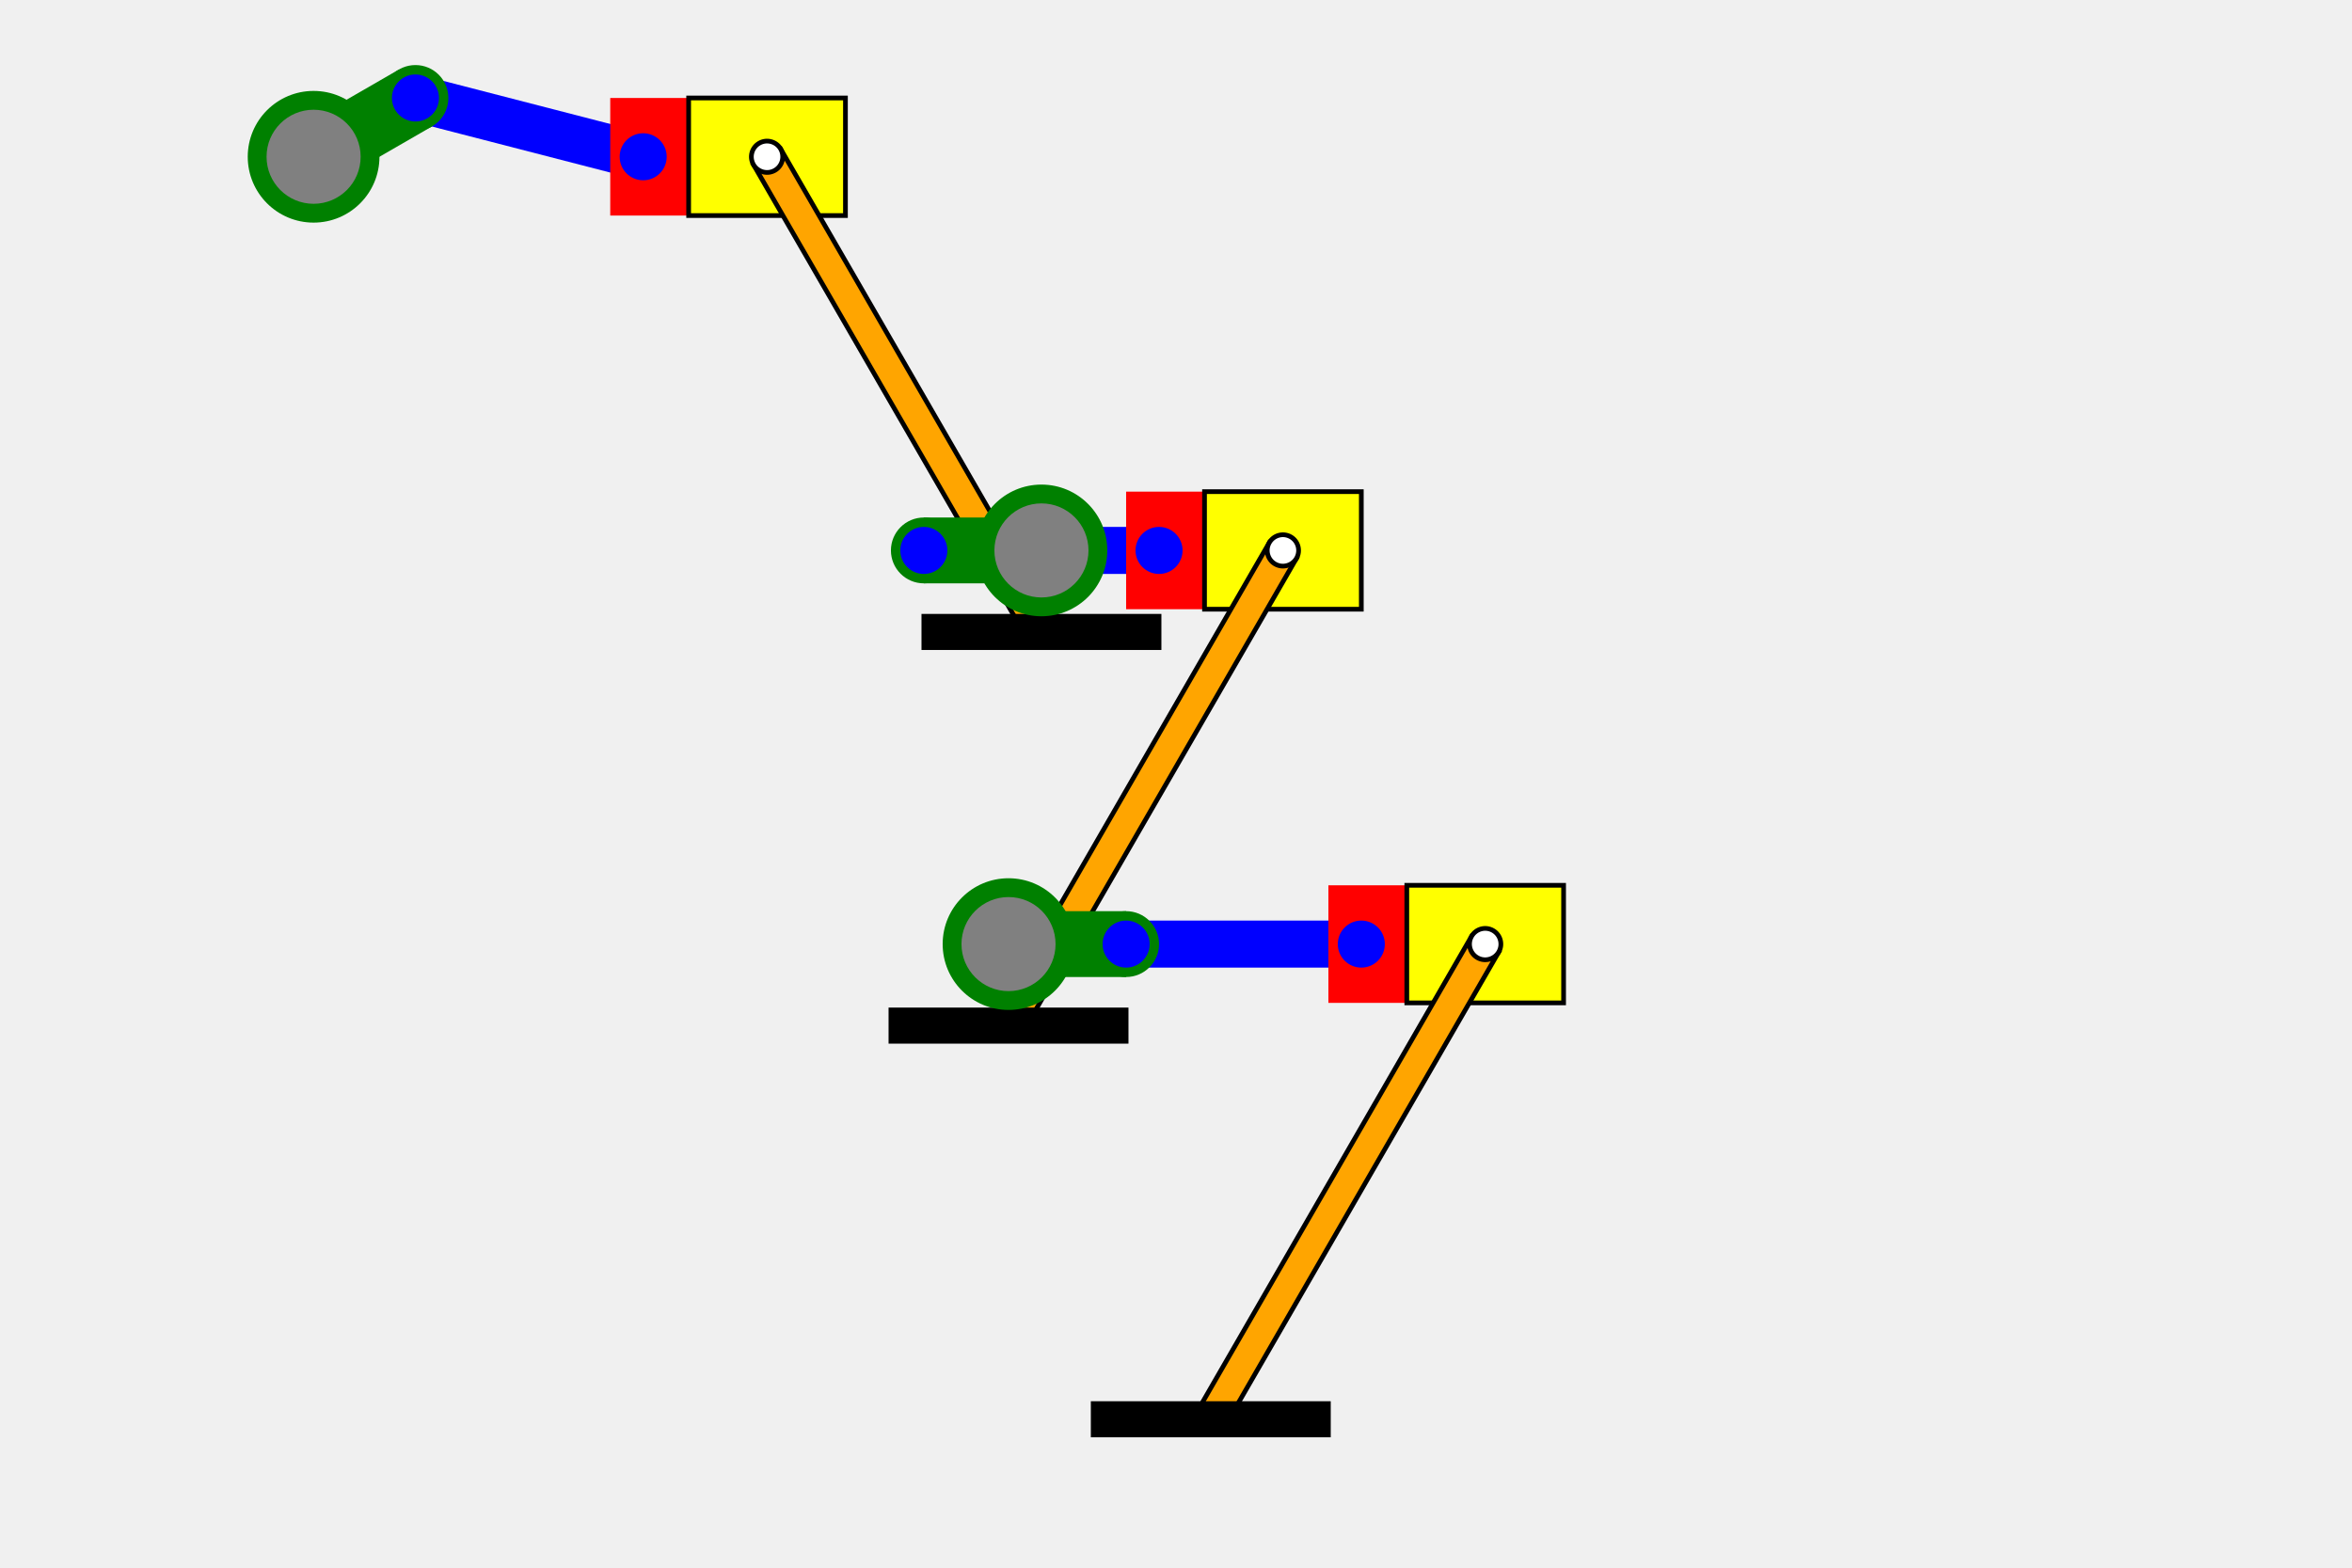
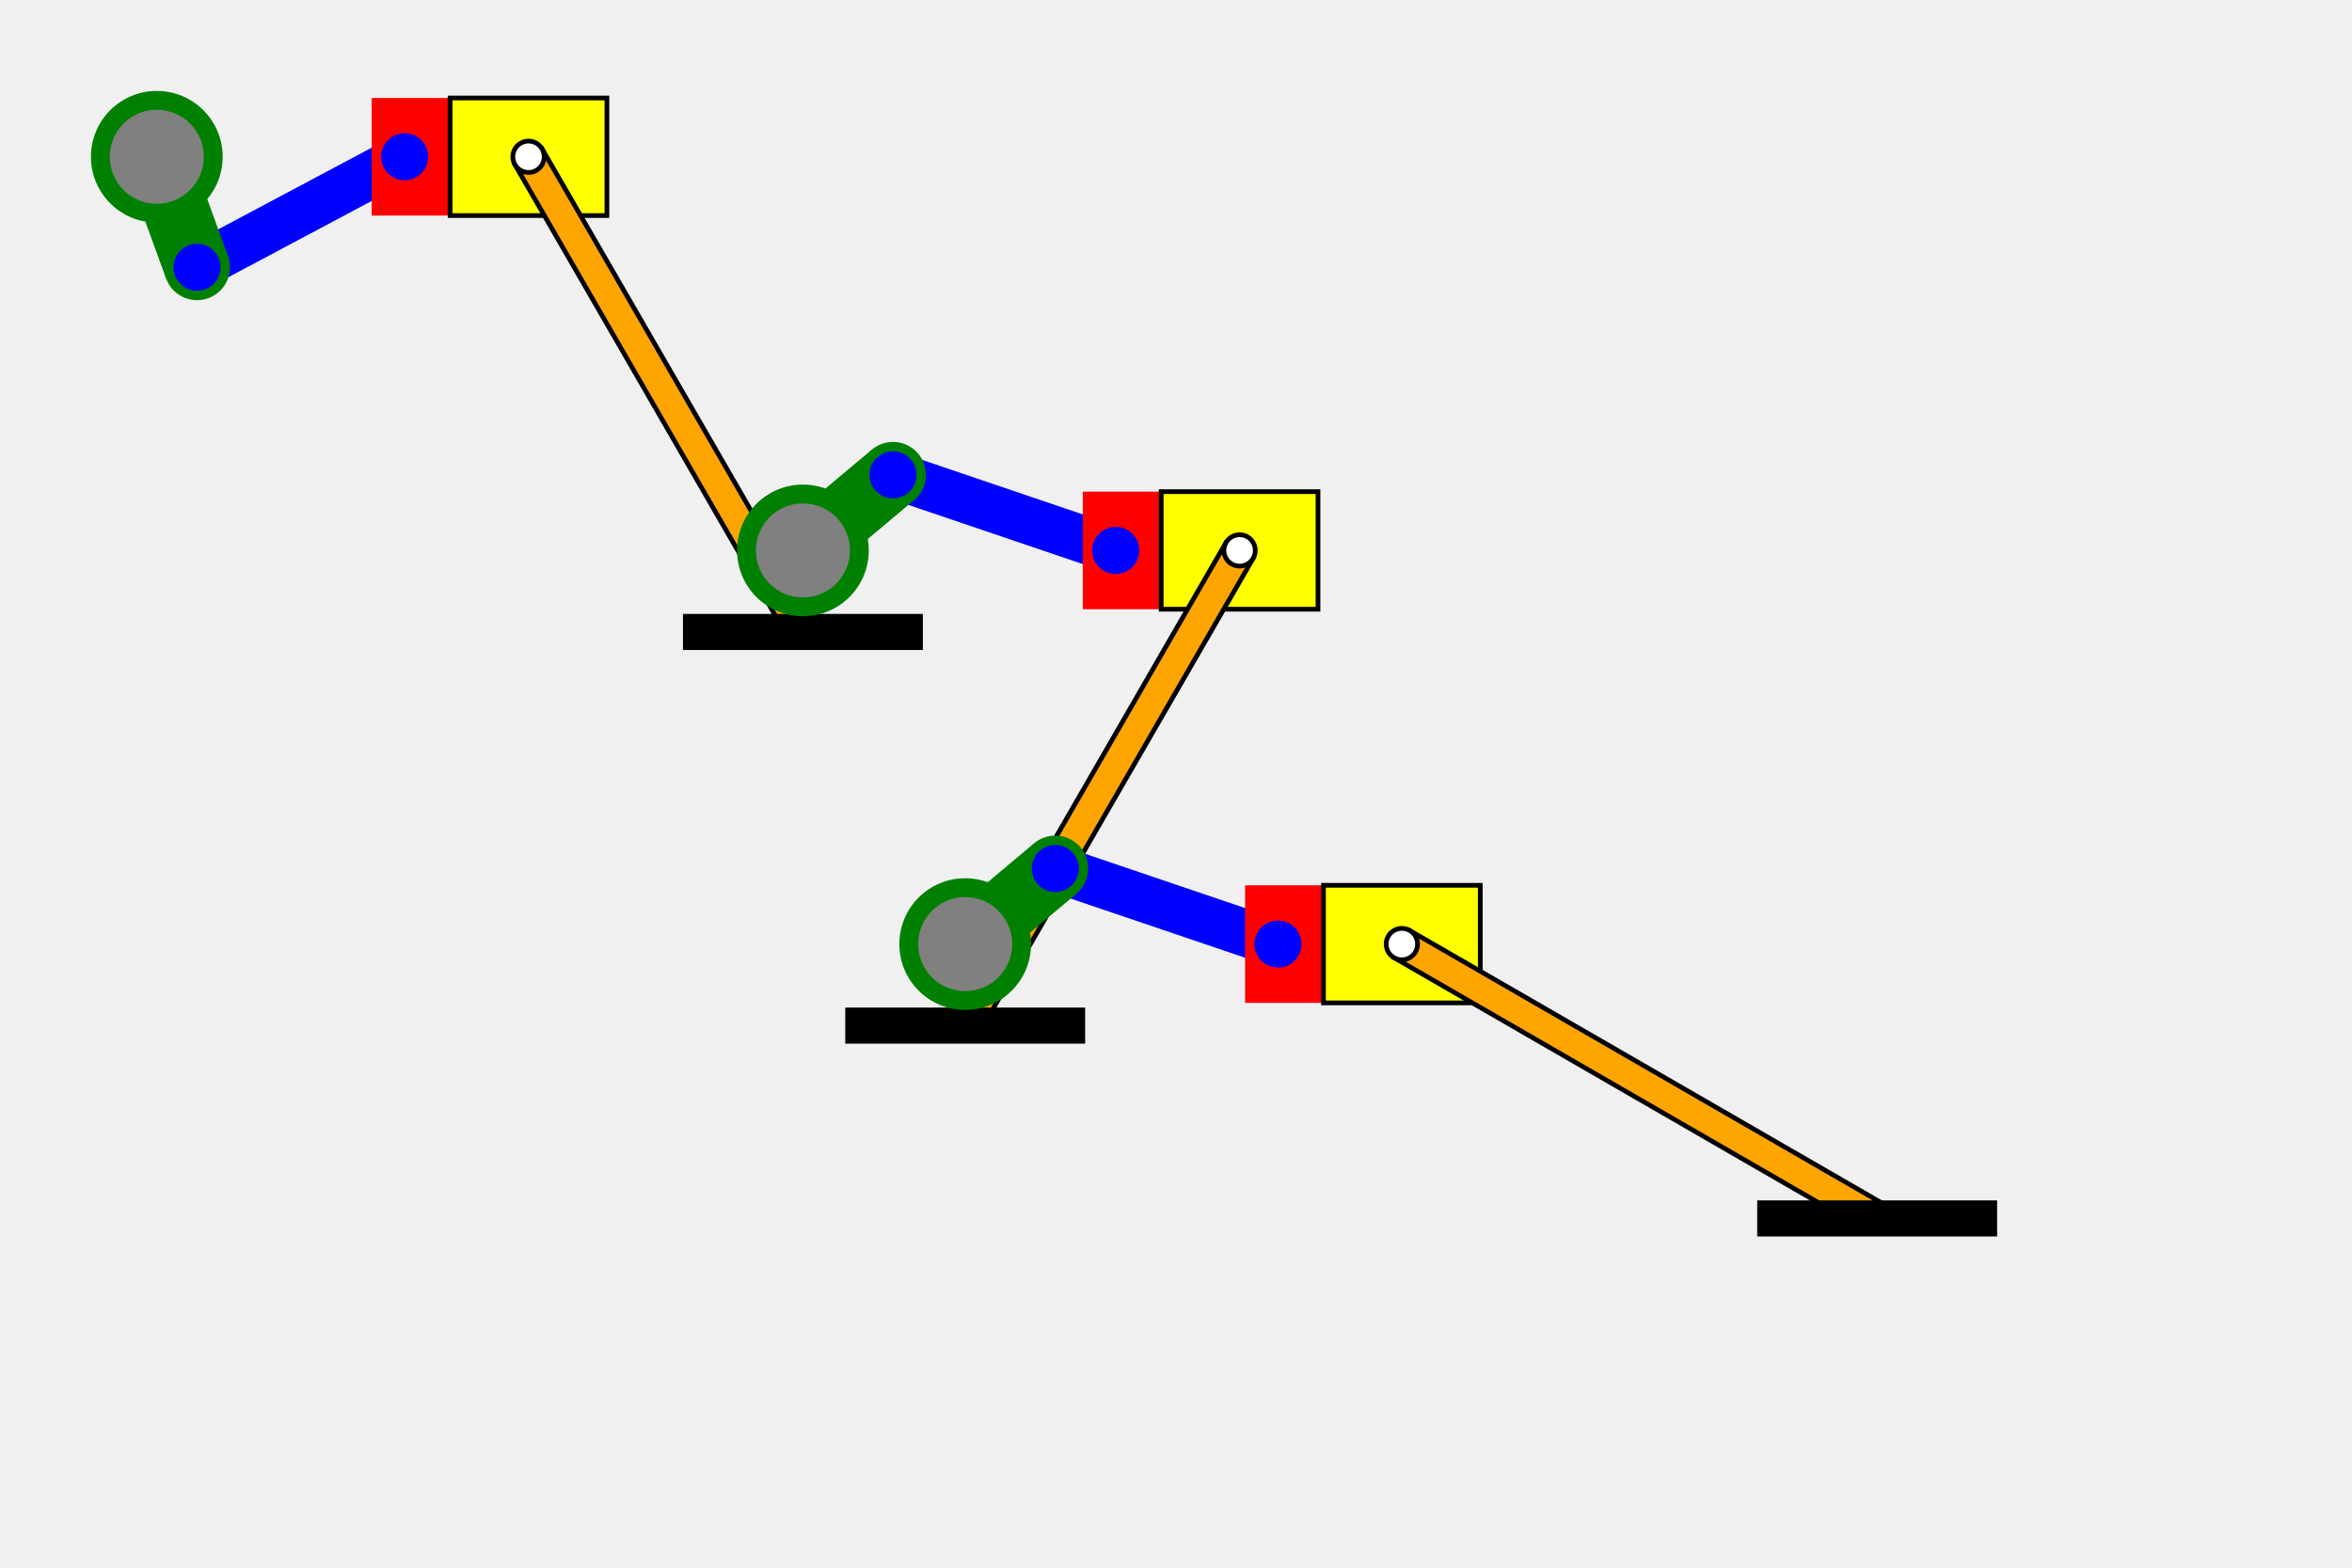
<svg xmlns="http://www.w3.org/2000/svg" style="background-color:white" width="1500" height="1000">
-   <g transform="rotate(-90,200,100)">
-     <rect x="237.5" y="149.952" width="150" height="30" fill="blue" transform="rotate(104.4775,237.5,164.9519)" />
-     <rect x="162.5" y="289.189" width="75" height="50" fill="red" transform="rotate(0,0,0)" />
-     <circle cx="200" cy="100" r="42" fill="green" />
-     <circle cx="237.5" cy="164.952" r="21" fill="green" />
-     <rect x="200" y="79" width="75" height="42" fill="green" transform="rotate(60,200,100)" />
-     <circle cx="200" cy="100" r="30" fill="gray" />
-     <circle cx="237.5" cy="164.952" r="15" fill="Blue" />
-     <circle cx="200" cy="310.189" r="15" fill="Blue" />
+   <g transform="rotate(-90,100,100)">
+     <rect x="29.523" y="110.652" width="150" height="30" fill="blue" transform="rotate(61.97568,29.52305,125.6515)" />
+     <rect x="62.5" y="237.064" width="75" height="50" fill="red" transform="rotate(0,0,0)" />
+     <circle cx="100" cy="100" r="42" fill="green" />
+     <circle cx="29.523" cy="125.652" r="21" fill="green" />
+     <rect x="100" y="79" width="75" height="42" fill="green" transform="rotate(-200,100,100)" />
+     <circle cx="100" cy="100" r="30" fill="gray" />
+     <circle cx="29.523" cy="125.652" r="15" fill="Blue" />
+     <circle cx="100" cy="258.064" r="15" fill="Blue" />
  </g>
  <g>
-     <rect x="439.189" y="62.5" width="100" height="75" stroke="black" stroke-width="3" fill="yellow" />
+     <rect x="287.064" y="62.5" width="100" height="75" stroke="black" stroke-width="3" fill="yellow" />
  </g>
-   <g transform="rotate(-30,489.1888,100)">
-     <rect x="479.189" y="100" width="20" height="350" stroke="black" stroke-width="3" fill="orange" />
-     <circle cx="489.189" cy="100" r="10" stroke="black" stroke-width="3" fill="white" />
+   <g transform="rotate(-30,337.0637,100)">
+     <rect x="327.064" y="100" width="20" height="350" stroke="black" stroke-width="3" fill="orange" />
+     <circle cx="337.064" cy="100" r="10" stroke="black" stroke-width="3" fill="white" />
  </g>
  <g>
-     <rect x="589.189" y="393.109" width="150" height="20" stroke="black" stroke-width="3" fill="black" />
+     <rect x="437.064" y="393.109" width="150" height="20" stroke="black" stroke-width="3" fill="black" />
  </g>
-   <g transform="rotate(-90,664.1888,351.1089)">
-     <rect x="664.189" y="261.109" width="150" height="30" fill="blue" transform="rotate(90,664.1888,276.1089)" />
-     <rect x="626.689" y="405.109" width="75" height="50" fill="red" transform="rotate(0,0,0)" />
-     <circle cx="664.189" cy="351.109" r="42" fill="green" />
-     <circle cx="664.189" cy="276.109" r="21" fill="green" />
-     <rect x="664.189" y="330.109" width="75" height="42" fill="green" transform="rotate(-90,664.1888,351.1089)" />
-     <circle cx="664.189" cy="351.109" r="30" fill="gray" />
-     <circle cx="664.189" cy="276.109" r="15" fill="Blue" />
-     <circle cx="664.189" cy="426.109" r="15" fill="Blue" />
+   <g transform="rotate(-90,512.0637,351.1089)">
+     <rect x="560.273" y="393.562" width="150" height="30" fill="blue" transform="rotate(108.7472,560.2728,408.5622)" />
+     <rect x="474.564" y="529.604" width="75" height="50" fill="red" transform="rotate(0,0,0)" />
+     <circle cx="512.064" cy="351.109" r="42" fill="green" />
+     <circle cx="560.273" cy="408.562" r="21" fill="green" />
+     <rect x="512.064" y="330.109" width="75" height="42" fill="green" transform="rotate(50,512.0637,351.1089)" />
+     <circle cx="512.064" cy="351.109" r="30" fill="gray" />
+     <circle cx="560.273" cy="408.562" r="15" fill="Blue" />
+     <circle cx="512.064" cy="550.604" r="15" fill="Blue" />
  </g>
  <g>
-     <rect x="768.189" y="313.609" width="100" height="75" stroke="black" stroke-width="3" fill="yellow" />
+     <rect x="740.559" y="313.609" width="100" height="75" stroke="black" stroke-width="3" fill="yellow" />
  </g>
-   <g transform="rotate(30,818.1888,351.1089)">
-     <rect x="808.189" y="351.109" width="20" height="350" stroke="black" stroke-width="3" fill="orange" />
-     <circle cx="818.189" cy="351.109" r="10" stroke="black" stroke-width="3" fill="white" />
+   <g transform="rotate(30,790.5589,351.1089)">
+     <rect x="780.559" y="351.109" width="20" height="350" stroke="black" stroke-width="3" fill="orange" />
+     <circle cx="790.559" cy="351.109" r="10" stroke="black" stroke-width="3" fill="white" />
  </g>
  <g>
-     <rect x="568.189" y="644.218" width="150" height="20" stroke="black" stroke-width="3" fill="black" />
+     <rect x="540.559" y="644.218" width="150" height="20" stroke="black" stroke-width="3" fill="black" />
  </g>
-   <g transform="rotate(-90,643.1888,602.2178)">
-     <rect x="643.189" y="662.218" width="150" height="30" fill="blue" transform="rotate(90,643.1888,677.2178)" />
-     <rect x="605.689" y="806.218" width="75" height="50" fill="red" transform="rotate(0,0,0)" />
-     <circle cx="643.189" cy="602.218" r="42" fill="green" />
-     <circle cx="643.189" cy="677.218" r="21" fill="green" />
-     <rect x="643.189" y="581.218" width="75" height="42" fill="green" transform="rotate(90,643.1888,602.2178)" />
-     <circle cx="643.189" cy="602.218" r="30" fill="gray" />
-     <circle cx="643.189" cy="677.218" r="15" fill="Blue" />
-     <circle cx="643.189" cy="827.218" r="15" fill="Blue" />
+   <g transform="rotate(-90,615.5589,602.2178)">
+     <rect x="663.768" y="644.671" width="150" height="30" fill="blue" transform="rotate(108.7472,663.768,659.6711)" />
+     <rect x="578.059" y="780.713" width="75" height="50" fill="red" transform="rotate(0,0,0)" />
+     <circle cx="615.559" cy="602.218" r="42" fill="green" />
+     <circle cx="663.768" cy="659.671" r="21" fill="green" />
+     <rect x="615.559" y="581.218" width="75" height="42" fill="green" transform="rotate(50,615.5589,602.2178)" />
+     <circle cx="615.559" cy="602.218" r="30" fill="gray" />
+     <circle cx="663.768" cy="659.671" r="15" fill="Blue" />
+     <circle cx="615.559" cy="801.713" r="15" fill="Blue" />
  </g>
  <g>
-     <rect x="897.189" y="564.718" width="100" height="75" stroke="black" stroke-width="3" fill="yellow" />
+     <rect x="844.054" y="564.718" width="100" height="75" stroke="black" stroke-width="3" fill="yellow" />
  </g>
-   <g transform="rotate(30,947.1888,602.2178)">
-     <rect x="937.189" y="602.218" width="20" height="350" stroke="black" stroke-width="3" fill="orange" />
-     <circle cx="947.189" cy="602.218" r="10" stroke="black" stroke-width="3" fill="white" />
+   <g transform="rotate(-60,894.0541,602.2178)">
+     <rect x="884.054" y="602.218" width="20" height="350" stroke="black" stroke-width="3" fill="orange" />
+     <circle cx="894.054" cy="602.218" r="10" stroke="black" stroke-width="3" fill="white" />
  </g>
  <g>
-     <rect x="697.189" y="895.327" width="150" height="20" stroke="black" stroke-width="3" fill="black" />
+     <rect x="1122.163" y="767.218" width="150" height="20" stroke="black" stroke-width="3" fill="black" />
  </g>
</svg>
